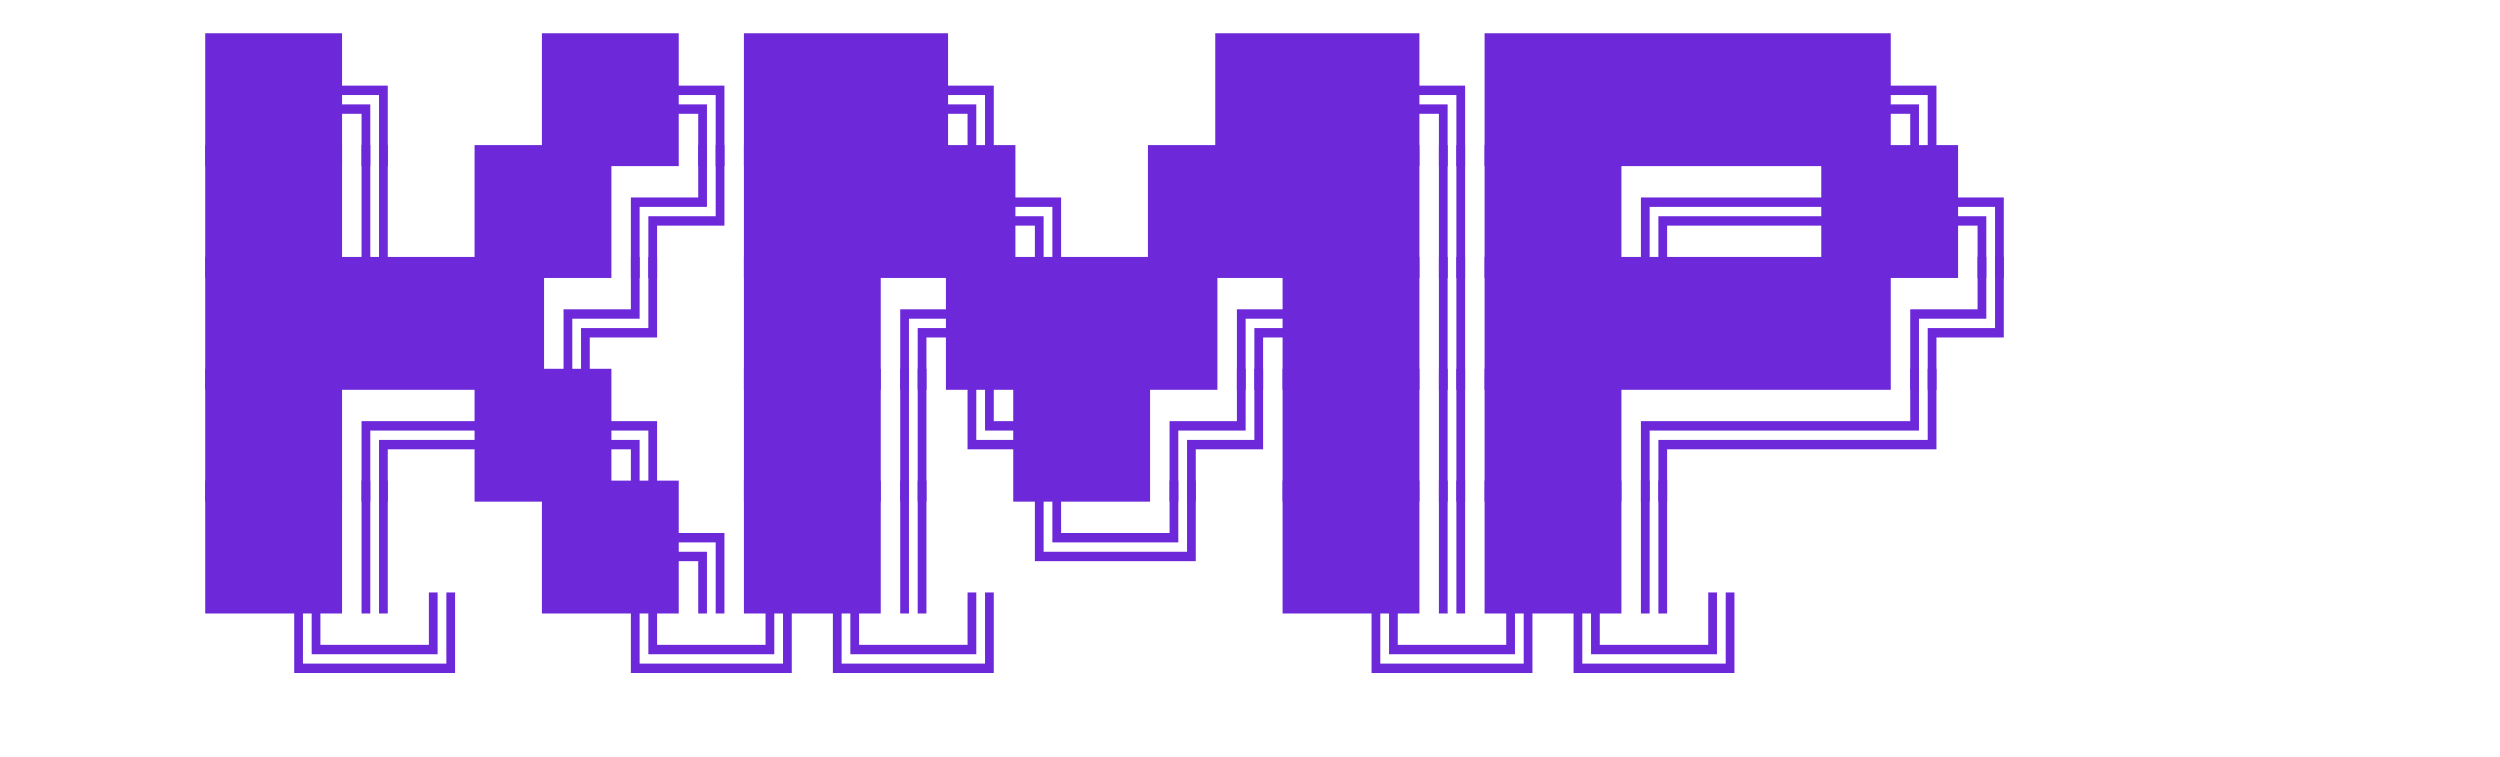
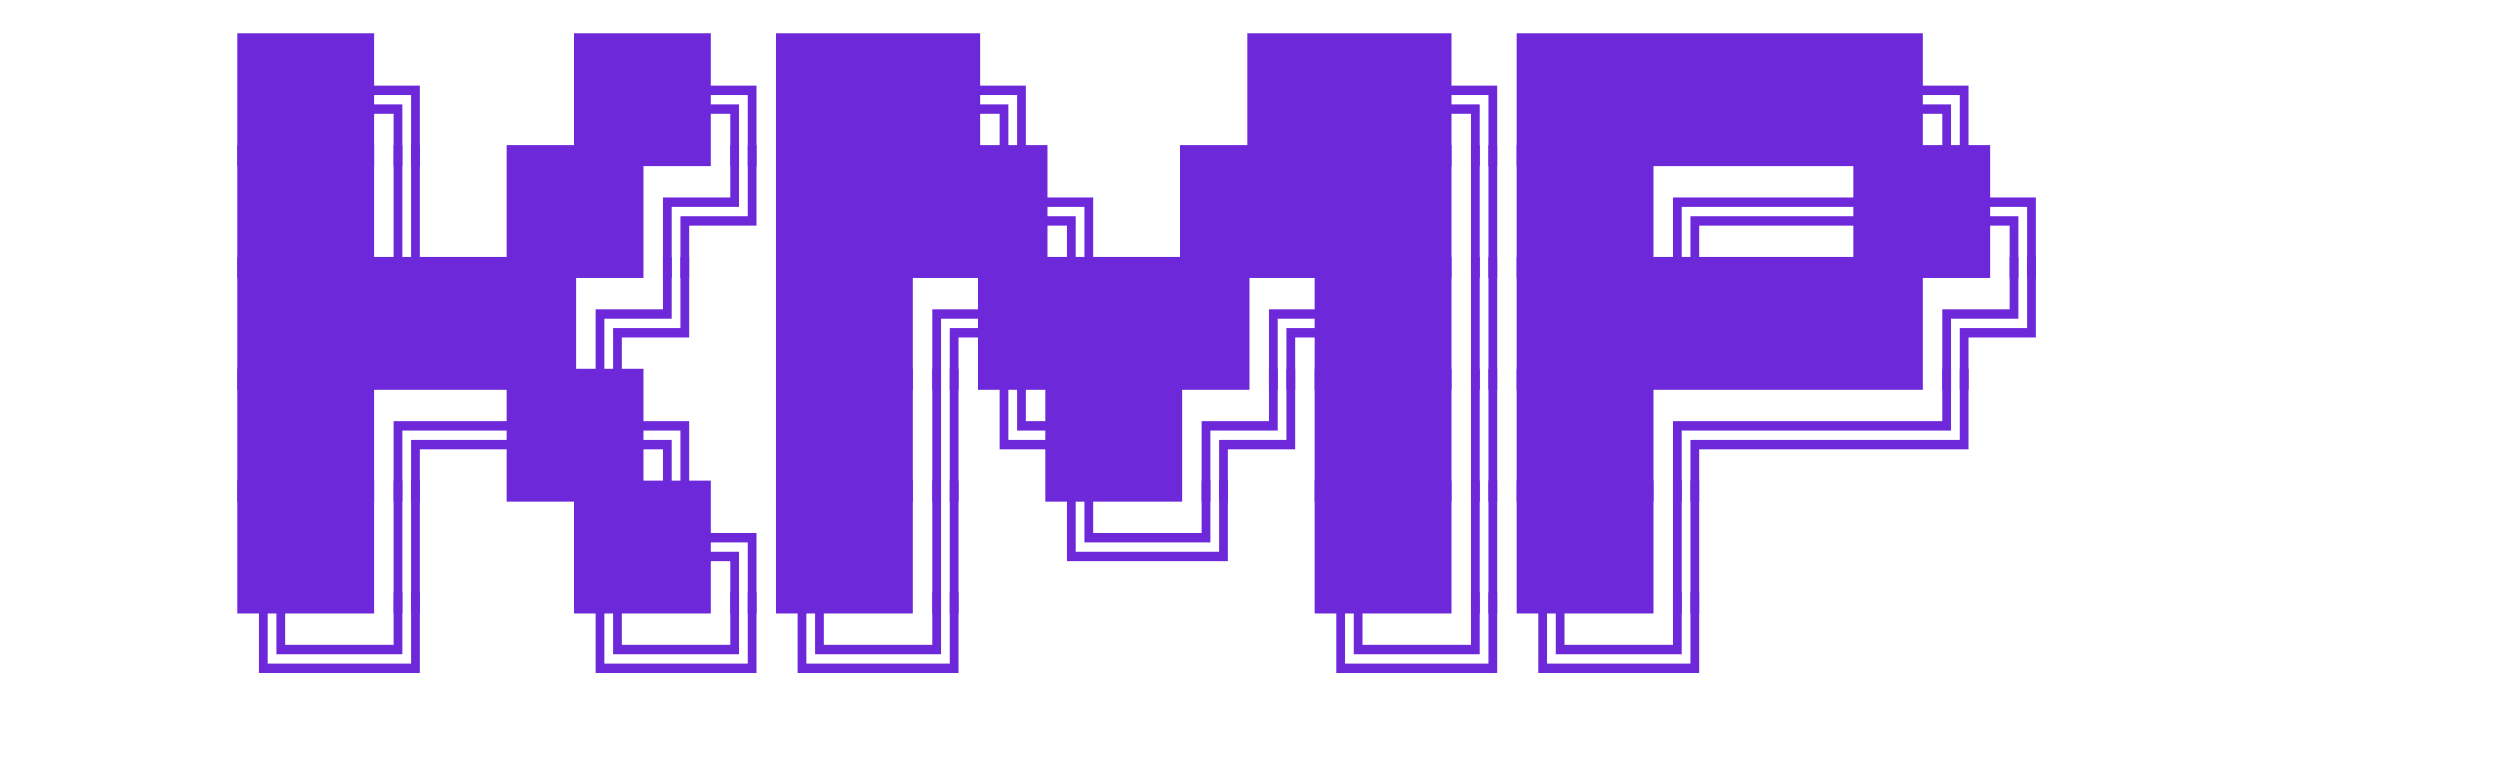
<svg xmlns="http://www.w3.org/2000/svg" width="760" height="230" viewBox="0 0 760 230" role="img" aria-labelledby="title description">
  <style>
    .wordmark {
      fill: #6d28d9;
      font-family: "DejaVu Sans Mono", "Liberation Mono", monospace;
      font-size: 34px;
      font-weight: 700;
    }
    @media (prefers-color-scheme: dark) {
      .wordmark { fill: #c4b5fd; }
    }
  </style>
-   <text class="wordmark" x="380" y="42" text-anchor="middle" xml:space="preserve">
-     <tspan x="380" dy="0"> ██╗  ██╗███╗   ███╗██████╗ </tspan>
-     <tspan x="380" dy="34"> ██║ ██╔╝████╗ ████║██╔══██╗</tspan>
-     <tspan x="380" dy="34"> █████╔╝ ██╔████╔██║██████╔╝</tspan>
-     <tspan x="380" dy="34"> ██╔═██╗ ██║╚██╔╝██║██╔═══╝ </tspan>
-     <tspan x="380" dy="34"> ██║  ██╗██║ ╚═╝ ██║██║     </tspan>
-     <tspan x="380" dy="34"> ╚═╝  ╚═╝╚═╝     ╚═╝╚═╝     </tspan>
+   <text class="wordmark" x="52" y="42" text-anchor="start" xml:space="preserve">
+     <tspan x="52" dy="0"> ██╗  ██╗███╗   ███╗██████╗</tspan>
+     <tspan x="52" dy="34"> ██║ ██╔╝████╗ ████║██╔══██╗</tspan>
+     <tspan x="52" dy="34"> █████╔╝ ██╔████╔██║██████╔╝</tspan>
+     <tspan x="52" dy="34"> ██╔═██╗ ██║╚██╔╝██║██╔═══╝</tspan>
+     <tspan x="52" dy="34"> ██║  ██╗██║ ╚═╝ ██║██║</tspan>
+     <tspan x="52" dy="34"> ╚═╝  ╚═╝╚═╝     ╚═╝╚═╝</tspan>
  </text>
</svg>
